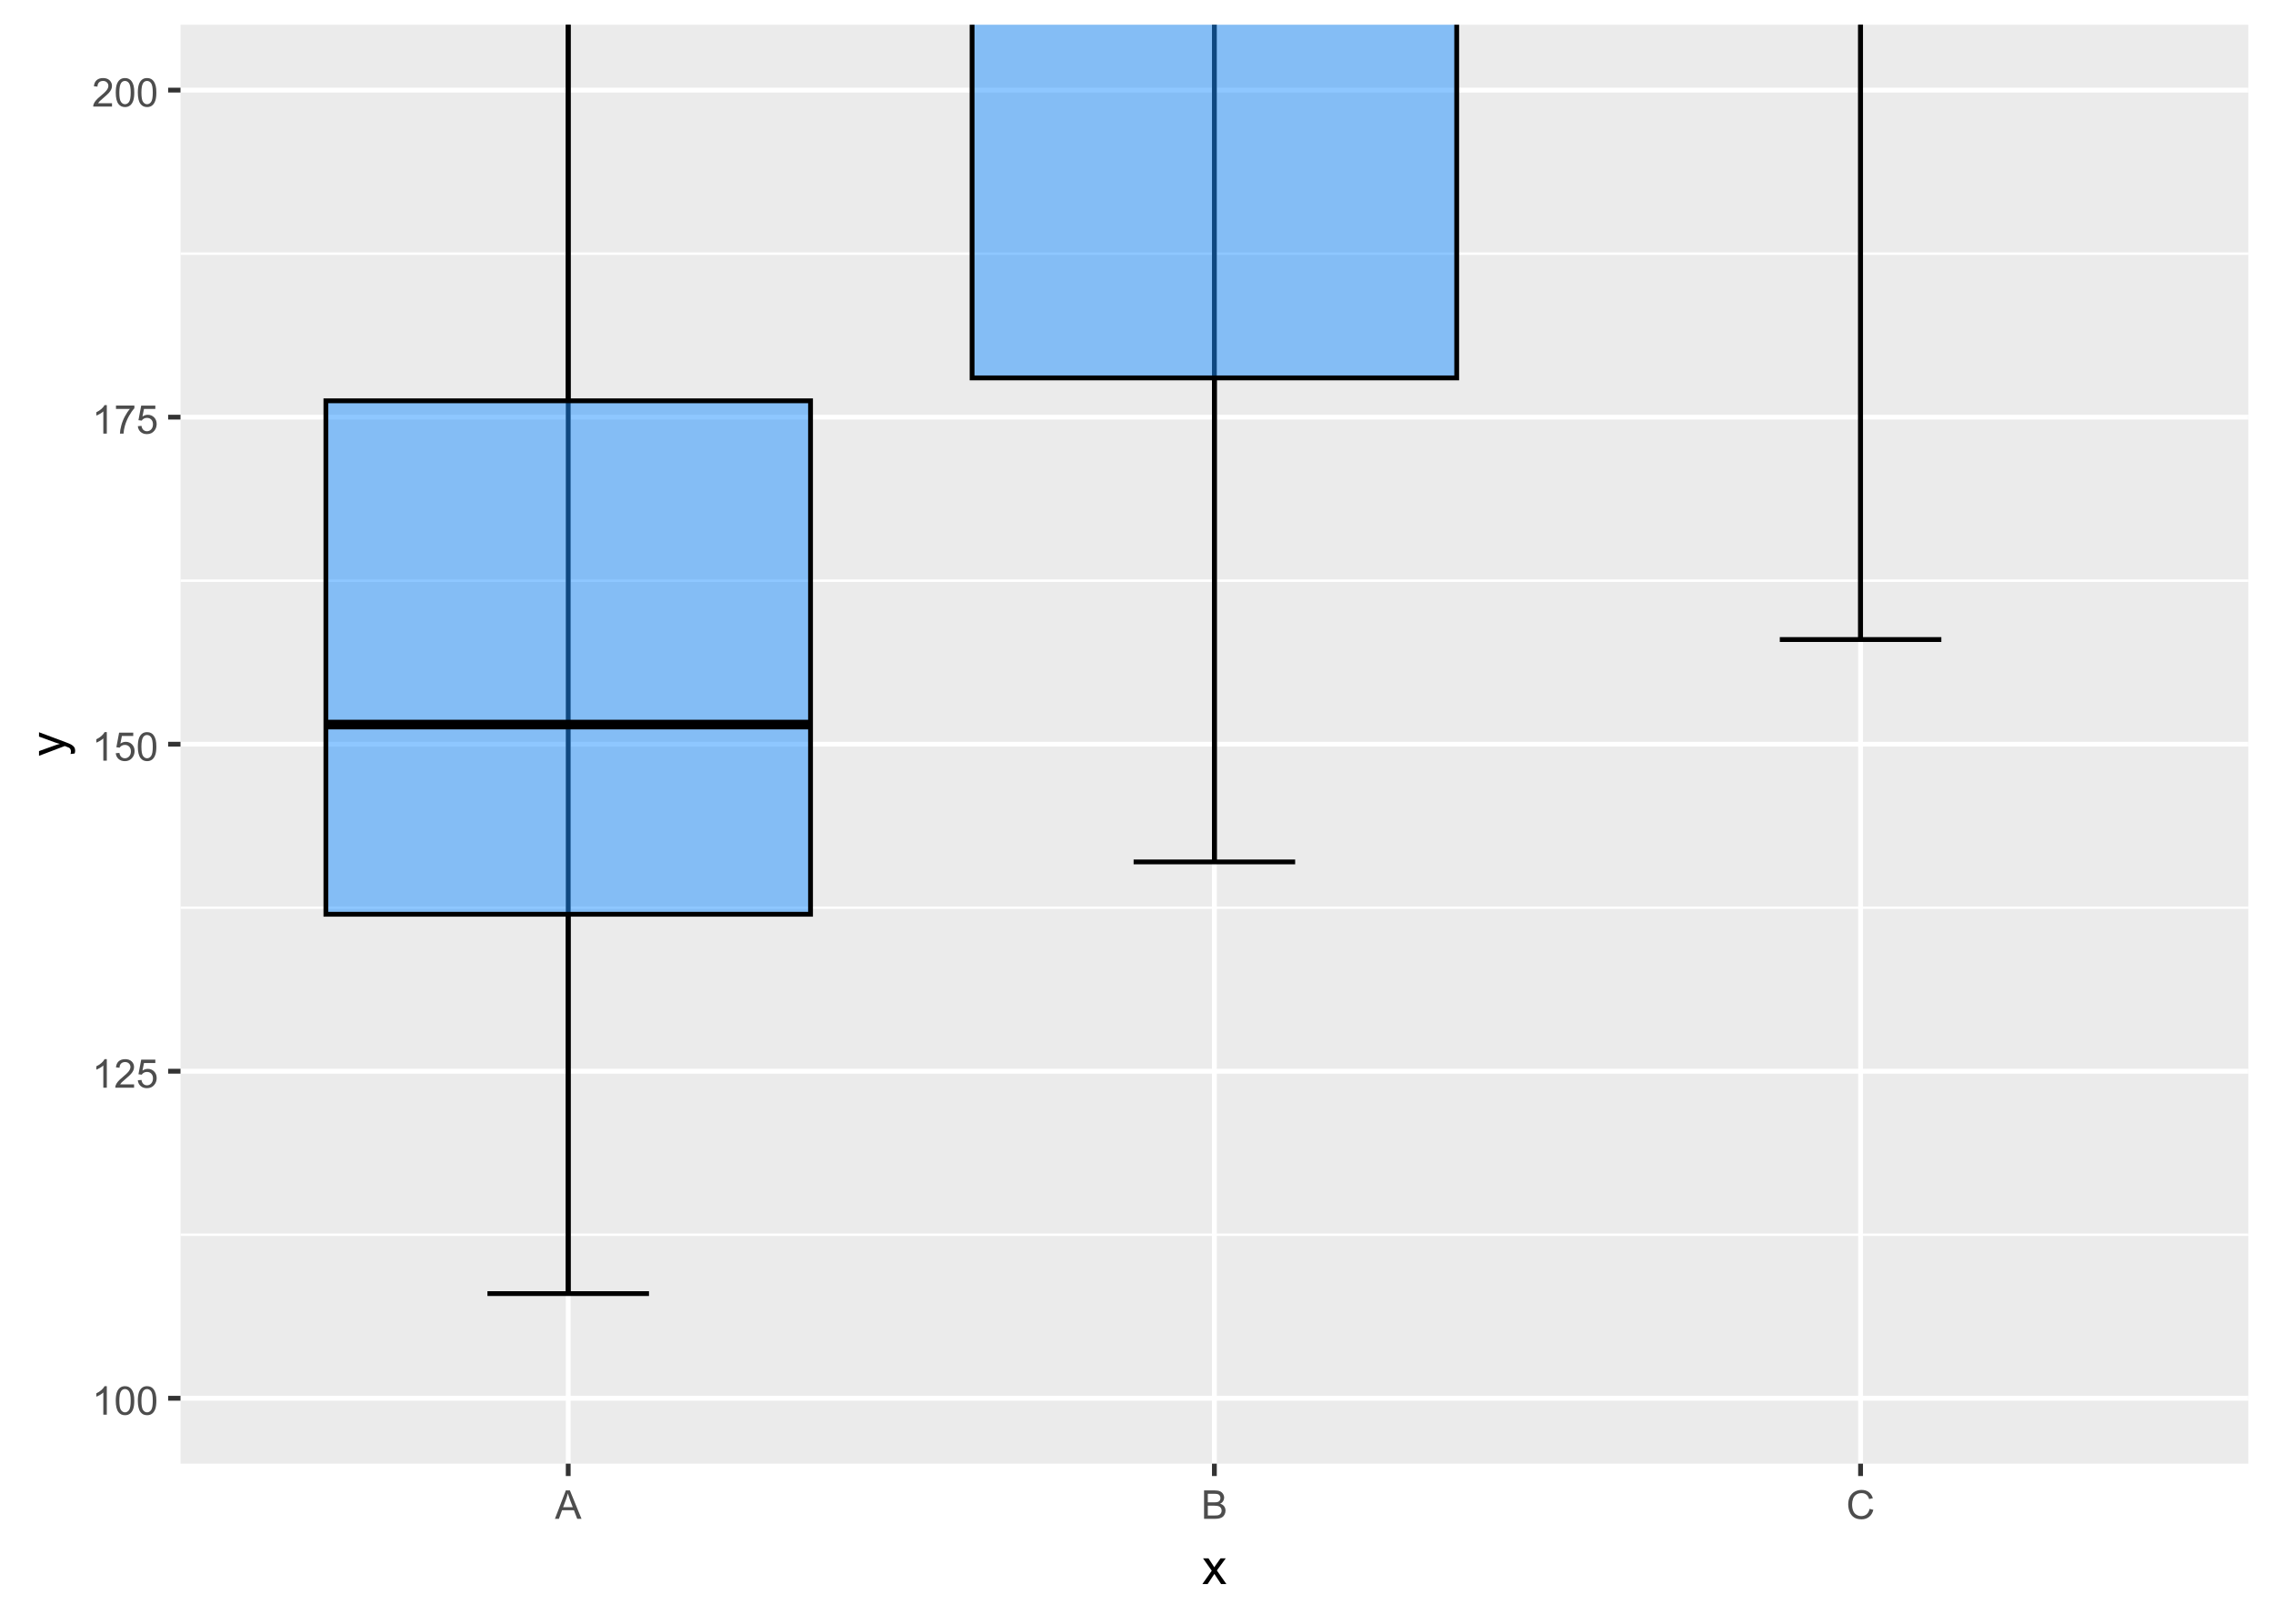
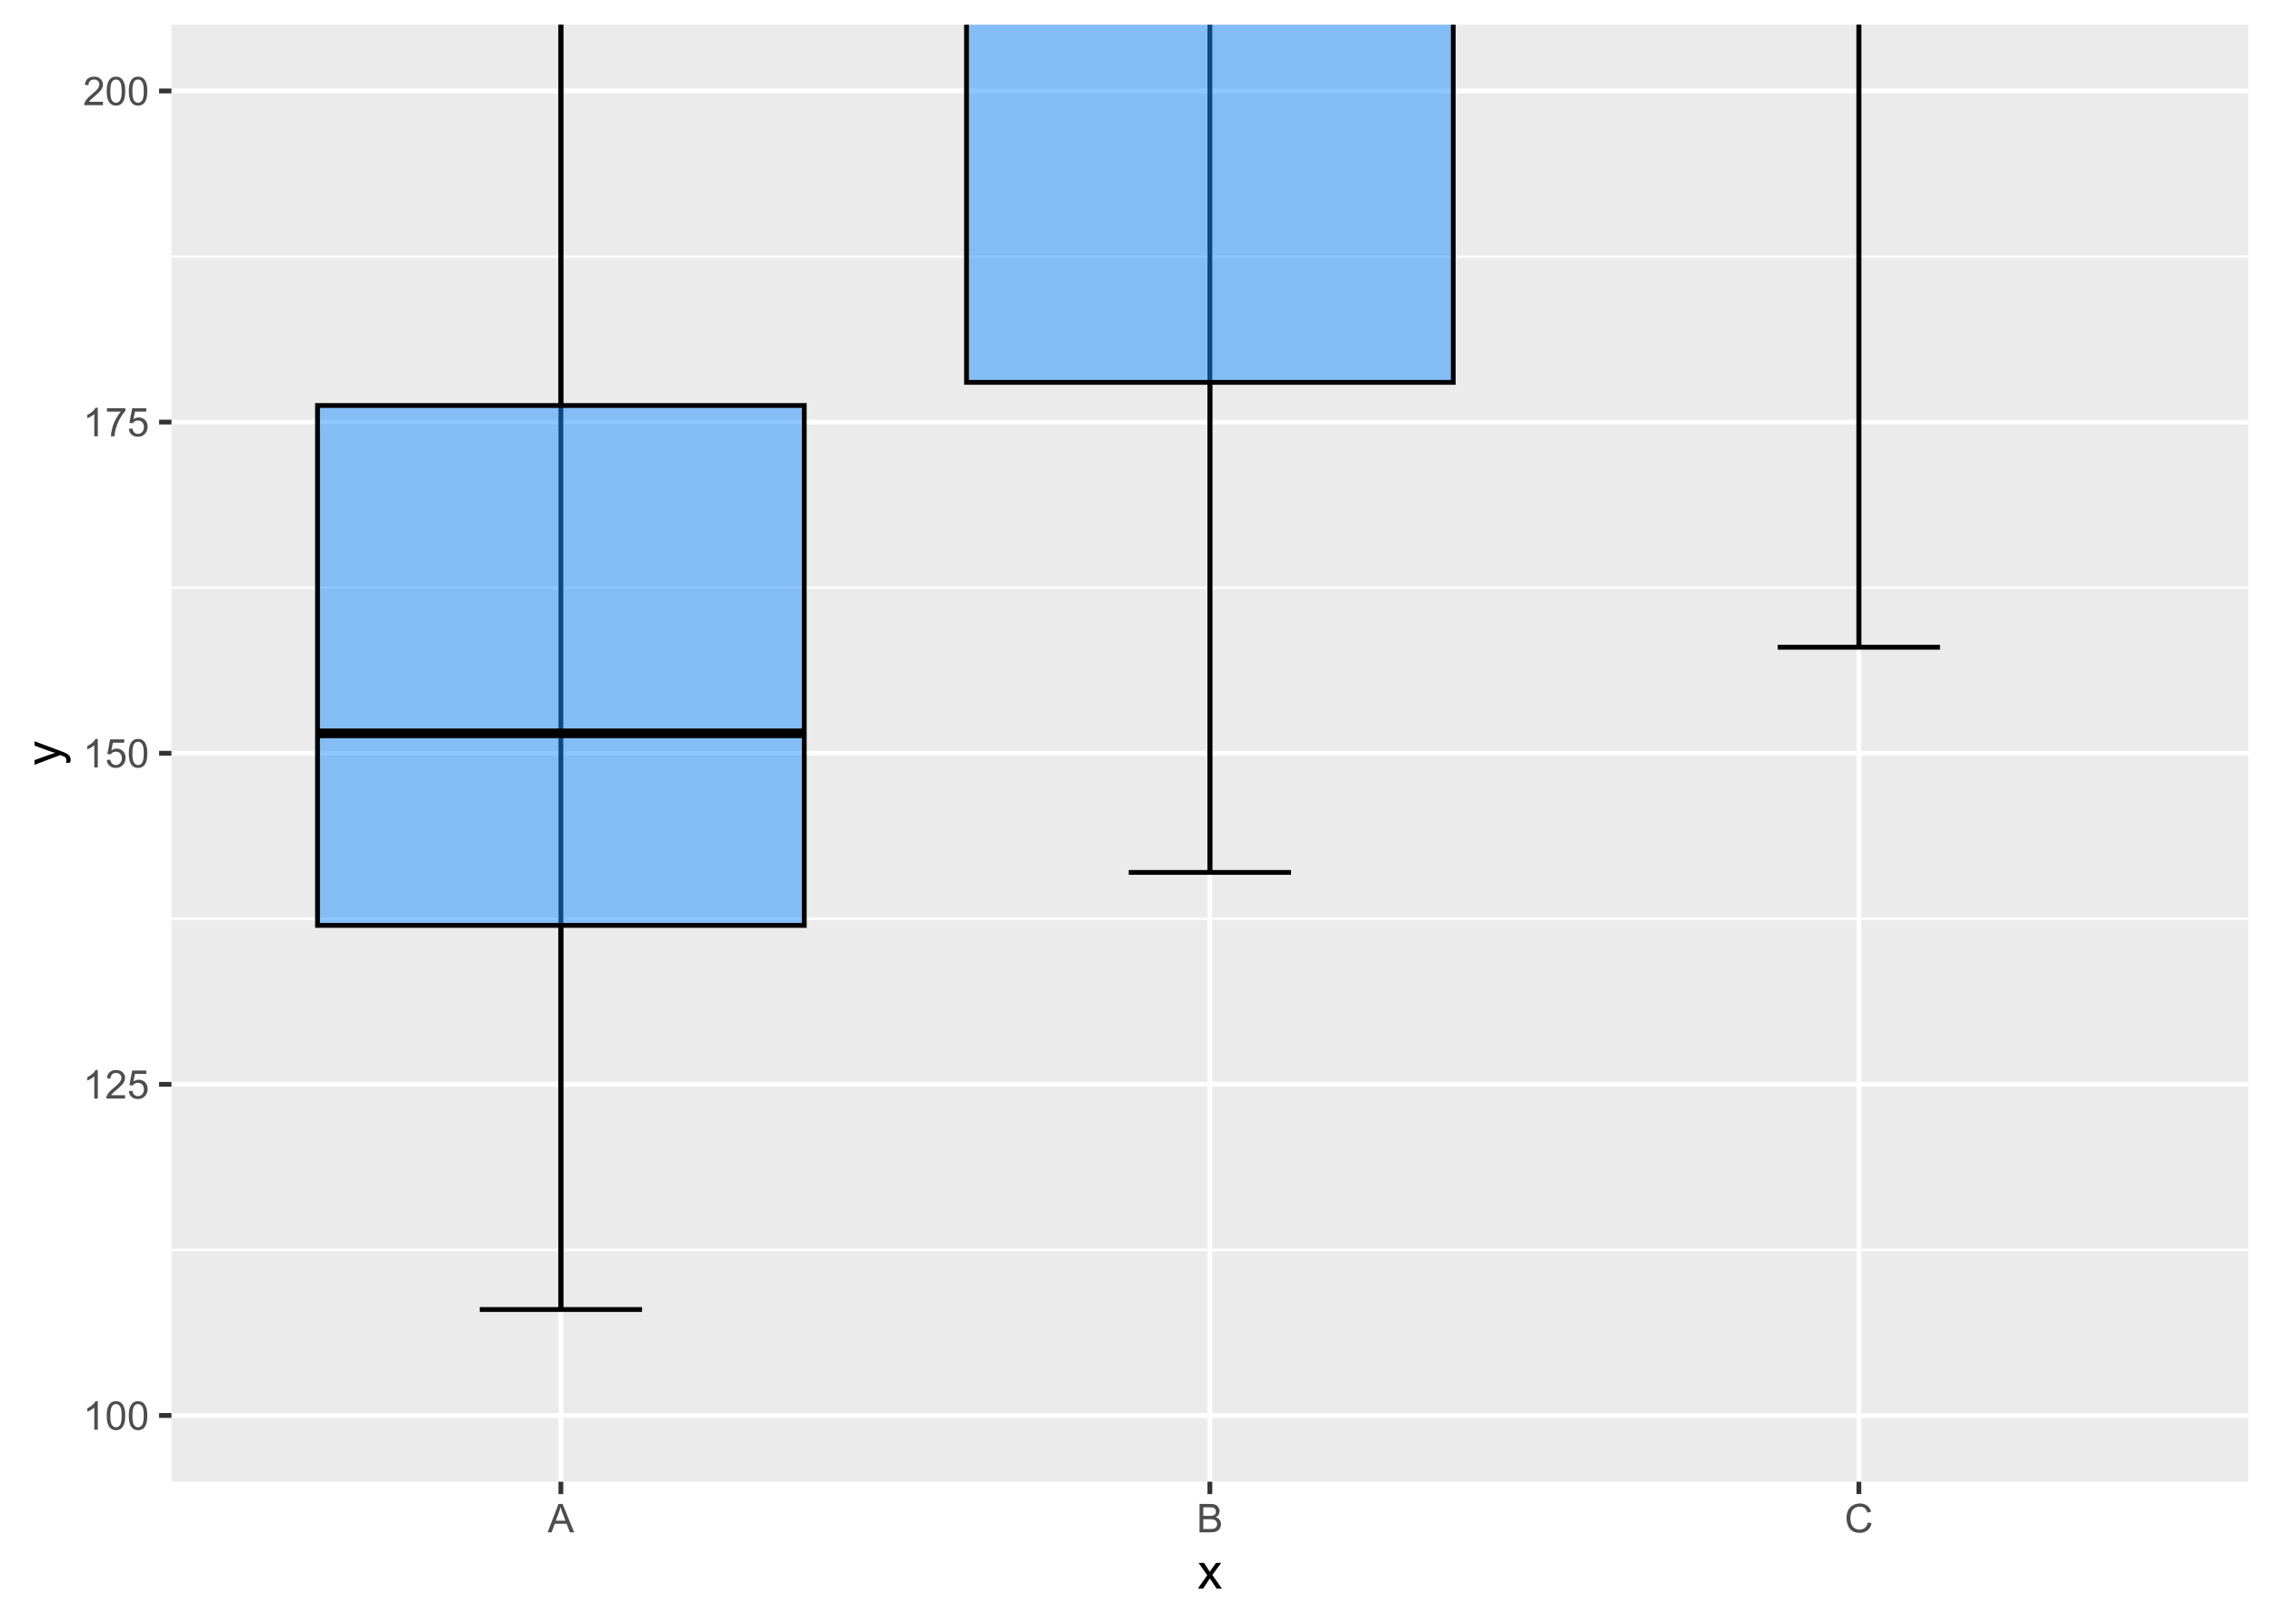
- <svg xmlns="http://www.w3.org/2000/svg" xmlns:xlink="http://www.w3.org/1999/xlink" width="504" height="360" viewBox="0 0 504 360">
+ <svg xmlns="http://www.w3.org/2000/svg" xmlns:xlink="http://www.w3.org/1999/xlink" width="504pt" height="360pt" viewBox="0 0 504 360">
  <defs>
    <g>
      <g id="glyph-0-0">
-         <path d="M 3.277 0 L 2.504 0 L 2.504 -4.93 C 2.32 -4.75 2.074 -4.574 1.773 -4.395 C 1.469 -4.219 1.199 -4.086 0.957 -3.996 L 0.957 -4.742 C 1.391 -4.945 1.77 -5.195 2.094 -5.484 C 2.418 -5.773 2.645 -6.055 2.781 -6.324 L 3.277 -6.324 Z M 3.277 0 " />
+         <path d="M 3.277 0 L 2.504 0 L 2.504 -4.93 C 2.316 -4.75 2.074 -4.574 1.773 -4.395 C 1.469 -4.215 1.195 -4.082 0.957 -3.996 L 0.957 -4.742 C 1.387 -4.941 1.766 -5.188 2.09 -5.48 C 2.414 -5.77 2.645 -6.051 2.781 -6.324 L 3.277 -6.324 Z M 3.277 0 " />
      </g>
      <g id="glyph-0-1">
-         <path d="M 0.367 -3.105 C 0.367 -3.852 0.441 -4.449 0.594 -4.906 C 0.75 -5.359 0.977 -5.711 1.277 -5.957 C 1.582 -6.203 1.961 -6.324 2.418 -6.324 C 2.758 -6.324 3.055 -6.258 3.309 -6.121 C 3.562 -5.984 3.773 -5.789 3.941 -5.531 C 4.105 -5.277 4.238 -4.965 4.332 -4.594 C 4.426 -4.227 4.473 -3.73 4.473 -3.105 C 4.473 -2.367 4.398 -1.77 4.246 -1.316 C 4.094 -0.863 3.867 -0.512 3.562 -0.266 C 3.262 -0.016 2.879 0.109 2.418 0.109 C 1.812 0.109 1.336 -0.109 0.988 -0.547 C 0.574 -1.07 0.367 -1.922 0.367 -3.105 M 1.16 -3.105 C 1.16 -2.074 1.281 -1.383 1.523 -1.043 C 1.766 -0.699 2.062 -0.527 2.418 -0.527 C 2.773 -0.527 3.074 -0.699 3.316 -1.043 C 3.559 -1.387 3.68 -2.074 3.68 -3.105 C 3.68 -4.145 3.559 -4.832 3.316 -5.172 C 3.074 -5.516 2.773 -5.684 2.41 -5.684 C 2.055 -5.684 1.773 -5.535 1.559 -5.234 C 1.293 -4.852 1.16 -4.141 1.16 -3.105 Z M 1.16 -3.105 " />
+         <path d="M 0.367 -3.105 C 0.363 -3.848 0.438 -4.445 0.594 -4.902 C 0.742 -5.355 0.973 -5.707 1.277 -5.953 C 1.578 -6.199 1.957 -6.32 2.418 -6.324 C 2.754 -6.32 3.051 -6.254 3.309 -6.121 C 3.562 -5.984 3.773 -5.789 3.938 -5.531 C 4.102 -5.273 4.23 -4.961 4.328 -4.594 C 4.422 -4.227 4.469 -3.73 4.473 -3.105 C 4.469 -2.367 4.395 -1.77 4.242 -1.316 C 4.09 -0.859 3.863 -0.508 3.562 -0.262 C 3.258 -0.016 2.875 0.105 2.418 0.109 C 1.809 0.105 1.332 -0.109 0.988 -0.547 C 0.57 -1.066 0.363 -1.922 0.367 -3.105 Z M 1.16 -3.105 C 1.16 -2.07 1.281 -1.379 1.523 -1.039 C 1.766 -0.695 2.062 -0.527 2.418 -0.527 C 2.773 -0.527 3.074 -0.699 3.316 -1.043 C 3.559 -1.387 3.68 -2.074 3.68 -3.105 C 3.68 -4.145 3.559 -4.832 3.316 -5.172 C 3.074 -5.512 2.77 -5.684 2.41 -5.684 C 2.051 -5.684 1.77 -5.531 1.559 -5.234 C 1.293 -4.844 1.16 -4.137 1.16 -3.105 Z M 1.16 -3.105 " />
      </g>
      <g id="glyph-0-2">
-         <path d="M 4.43 -0.742 L 4.43 0 L 0.266 0 C 0.262 -0.188 0.289 -0.367 0.355 -0.539 C 0.461 -0.82 0.633 -1.102 0.867 -1.375 C 1.098 -1.648 1.438 -1.969 1.879 -2.328 C 2.562 -2.891 3.023 -3.336 3.266 -3.664 C 3.508 -3.992 3.625 -4.301 3.625 -4.594 C 3.625 -4.898 3.516 -5.16 3.297 -5.367 C 3.078 -5.578 2.793 -5.684 2.441 -5.684 C 2.066 -5.684 1.77 -5.574 1.547 -5.352 C 1.324 -5.125 1.211 -4.816 1.207 -4.422 L 0.414 -4.504 C 0.469 -5.098 0.672 -5.547 1.027 -5.859 C 1.383 -6.168 1.859 -6.324 2.457 -6.324 C 3.062 -6.324 3.539 -6.156 3.895 -5.824 C 4.246 -5.488 4.422 -5.07 4.422 -4.578 C 4.422 -4.324 4.371 -4.078 4.266 -3.832 C 4.164 -3.59 3.992 -3.332 3.754 -3.062 C 3.516 -2.793 3.117 -2.426 2.562 -1.957 C 2.098 -1.566 1.801 -1.301 1.668 -1.164 C 1.535 -1.023 1.426 -0.883 1.34 -0.742 Z M 4.43 -0.742 " />
+         <path d="M 4.43 -0.742 L 4.43 0 L 0.266 0 C 0.258 -0.188 0.289 -0.367 0.355 -0.539 C 0.461 -0.82 0.629 -1.098 0.863 -1.375 C 1.094 -1.648 1.434 -1.965 1.879 -2.328 C 2.562 -2.887 3.023 -3.332 3.266 -3.664 C 3.5 -3.988 3.621 -4.301 3.625 -4.594 C 3.621 -4.898 3.512 -5.156 3.297 -5.367 C 3.074 -5.578 2.789 -5.684 2.441 -5.684 C 2.066 -5.684 1.77 -5.57 1.547 -5.348 C 1.32 -5.125 1.207 -4.816 1.207 -4.422 L 0.414 -4.504 C 0.465 -5.094 0.668 -5.543 1.027 -5.855 C 1.379 -6.164 1.855 -6.32 2.457 -6.324 C 3.059 -6.32 3.539 -6.152 3.891 -5.82 C 4.242 -5.484 4.418 -5.07 4.422 -4.578 C 4.418 -4.32 4.367 -4.074 4.266 -3.832 C 4.164 -3.59 3.992 -3.332 3.754 -3.062 C 3.512 -2.793 3.113 -2.426 2.562 -1.957 C 2.094 -1.566 1.797 -1.301 1.664 -1.16 C 1.531 -1.02 1.422 -0.879 1.34 -0.742 Z M 4.43 -0.742 " />
      </g>
      <g id="glyph-0-3">
-         <path d="M 0.367 -1.648 L 1.176 -1.719 C 1.238 -1.324 1.379 -1.027 1.598 -0.828 C 1.816 -0.629 2.078 -0.527 2.391 -0.527 C 2.762 -0.527 3.078 -0.668 3.336 -0.949 C 3.594 -1.23 3.723 -1.602 3.723 -2.066 C 3.723 -2.508 3.598 -2.855 3.348 -3.109 C 3.102 -3.367 2.777 -3.492 2.375 -3.492 C 2.125 -3.492 1.902 -3.438 1.703 -3.324 C 1.5 -3.211 1.344 -3.062 1.23 -2.883 L 0.504 -2.977 L 1.113 -6.215 L 4.246 -6.215 L 4.246 -5.473 L 1.73 -5.473 L 1.391 -3.781 C 1.77 -4.043 2.168 -4.176 2.582 -4.176 C 3.133 -4.176 3.598 -3.984 3.977 -3.605 C 4.352 -3.223 4.543 -2.734 4.543 -2.137 C 4.543 -1.566 4.375 -1.074 4.043 -0.656 C 3.641 -0.148 3.09 0.109 2.391 0.109 C 1.816 0.109 1.348 -0.055 0.984 -0.375 C 0.625 -0.695 0.418 -1.121 0.367 -1.648 Z M 0.367 -1.648 " />
+         <path d="M 0.367 -1.648 L 1.176 -1.719 C 1.234 -1.32 1.375 -1.023 1.594 -0.824 C 1.812 -0.625 2.078 -0.527 2.391 -0.527 C 2.762 -0.527 3.074 -0.668 3.336 -0.949 C 3.59 -1.23 3.719 -1.602 3.723 -2.066 C 3.719 -2.504 3.594 -2.852 3.348 -3.109 C 3.098 -3.363 2.773 -3.492 2.375 -3.492 C 2.125 -3.492 1.902 -3.434 1.703 -3.32 C 1.5 -3.207 1.344 -3.062 1.23 -2.883 L 0.504 -2.977 L 1.113 -6.215 L 4.246 -6.215 L 4.246 -5.473 L 1.73 -5.473 L 1.391 -3.781 C 1.766 -4.039 2.164 -4.172 2.582 -4.176 C 3.129 -4.172 3.594 -3.98 3.973 -3.605 C 4.352 -3.223 4.539 -2.734 4.543 -2.137 C 4.539 -1.562 4.375 -1.07 4.043 -0.656 C 3.637 -0.148 3.086 0.105 2.391 0.109 C 1.816 0.105 1.348 -0.051 0.984 -0.371 C 0.621 -0.691 0.414 -1.117 0.367 -1.648 Z M 0.367 -1.648 " />
      </g>
      <g id="glyph-0-4">
-         <path d="M 0.418 -5.473 L 0.418 -6.219 L 4.496 -6.219 L 4.496 -5.617 C 4.094 -5.188 3.695 -4.621 3.301 -3.914 C 2.91 -3.207 2.605 -2.48 2.391 -1.73 C 2.234 -1.203 2.137 -0.629 2.094 0 L 1.297 0 C 1.305 -0.496 1.402 -1.094 1.59 -1.797 C 1.777 -2.496 2.043 -3.176 2.391 -3.828 C 2.738 -4.477 3.109 -5.027 3.504 -5.473 Z M 0.418 -5.473 " />
+         <path d="M 0.418 -5.473 L 0.418 -6.219 L 4.496 -6.219 L 4.496 -5.617 C 4.09 -5.188 3.691 -4.621 3.301 -3.914 C 2.902 -3.203 2.602 -2.473 2.391 -1.73 C 2.234 -1.199 2.133 -0.625 2.094 0 L 1.297 0 C 1.305 -0.492 1.402 -1.09 1.59 -1.793 C 1.773 -2.496 2.043 -3.172 2.391 -3.824 C 2.738 -4.477 3.109 -5.027 3.504 -5.473 Z M 0.418 -5.473 " />
      </g>
      <g id="glyph-0-5">
-         <path d="M -0.012 0 L 2.406 -6.301 L 3.305 -6.301 L 5.883 0 L 4.934 0 L 4.199 -1.906 L 1.562 -1.906 L 0.871 0 L -0.012 0 M 1.805 -2.586 L 3.941 -2.586 L 3.281 -4.332 C 3.082 -4.859 2.934 -5.297 2.836 -5.637 C 2.754 -5.234 2.641 -4.832 2.496 -4.434 Z M 1.805 -2.586 " />
+         <path d="M -0.012 0 L 2.406 -6.301 L 3.305 -6.301 L 5.883 0 L 4.934 0 L 4.199 -1.906 L 1.562 -1.906 L 0.871 0 Z M 1.805 -2.586 L 3.941 -2.586 L 3.281 -4.332 C 3.078 -4.855 2.93 -5.293 2.836 -5.637 C 2.754 -5.23 2.641 -4.828 2.496 -4.434 Z M 1.805 -2.586 " />
      </g>
      <g id="glyph-0-6">
-         <path d="M 0.645 0 L 0.645 -6.301 L 3.008 -6.301 C 3.488 -6.301 3.875 -6.234 4.164 -6.109 C 4.457 -5.98 4.684 -5.785 4.848 -5.52 C 5.016 -5.254 5.098 -4.977 5.098 -4.688 C 5.098 -4.418 5.023 -4.164 4.875 -3.926 C 4.73 -3.691 4.512 -3.496 4.215 -3.352 C 4.598 -3.238 4.891 -3.051 5.094 -2.781 C 5.297 -2.512 5.402 -2.191 5.402 -1.828 C 5.402 -1.531 5.34 -1.258 5.215 -1.004 C 5.09 -0.75 4.938 -0.555 4.754 -0.418 C 4.57 -0.281 4.34 -0.176 4.062 -0.105 C 3.785 -0.035 3.449 0 3.047 0 L 0.645 0 M 1.477 -3.652 L 2.84 -3.652 C 3.211 -3.652 3.477 -3.676 3.637 -3.727 C 3.848 -3.789 4.008 -3.895 4.113 -4.039 C 4.223 -4.184 4.273 -4.367 4.273 -4.59 C 4.273 -4.797 4.227 -4.98 4.125 -5.141 C 4.023 -5.301 3.883 -5.41 3.695 -5.469 C 3.508 -5.527 3.191 -5.555 2.738 -5.555 L 1.477 -5.555 L 1.477 -3.652 M 1.477 -0.742 L 3.047 -0.742 C 3.316 -0.742 3.504 -0.754 3.613 -0.773 C 3.805 -0.809 3.965 -0.863 4.094 -0.945 C 4.223 -1.027 4.328 -1.141 4.414 -1.297 C 4.496 -1.449 4.539 -1.625 4.539 -1.828 C 4.539 -2.062 4.477 -2.266 4.355 -2.438 C 4.238 -2.613 4.07 -2.734 3.855 -2.805 C 3.645 -2.875 3.336 -2.91 2.934 -2.91 L 1.477 -2.91 Z M 1.477 -0.742 " />
+         <path d="M 0.645 0 L 0.645 -6.301 L 3.008 -6.301 C 3.484 -6.297 3.871 -6.234 4.164 -6.109 C 4.453 -5.98 4.68 -5.785 4.848 -5.52 C 5.012 -5.254 5.098 -4.977 5.098 -4.688 C 5.098 -4.418 5.023 -4.164 4.875 -3.926 C 4.727 -3.688 4.504 -3.496 4.215 -3.352 C 4.59 -3.238 4.883 -3.047 5.094 -2.777 C 5.297 -2.508 5.402 -2.191 5.402 -1.828 C 5.402 -1.531 5.34 -1.254 5.215 -1.004 C 5.09 -0.746 4.934 -0.551 4.75 -0.418 C 4.566 -0.277 4.336 -0.176 4.062 -0.105 C 3.781 -0.035 3.445 0 3.047 0 Z M 1.477 -3.652 L 2.84 -3.652 C 3.207 -3.648 3.473 -3.676 3.637 -3.727 C 3.844 -3.789 4.004 -3.891 4.113 -4.039 C 4.219 -4.18 4.27 -4.363 4.273 -4.59 C 4.27 -4.793 4.223 -4.977 4.125 -5.141 C 4.023 -5.297 3.879 -5.406 3.695 -5.465 C 3.508 -5.523 3.188 -5.555 2.738 -5.555 L 1.477 -5.555 Z M 1.477 -0.742 L 3.047 -0.742 C 3.312 -0.738 3.5 -0.75 3.613 -0.773 C 3.805 -0.805 3.965 -0.859 4.094 -0.945 C 4.223 -1.023 4.328 -1.141 4.414 -1.297 C 4.492 -1.445 4.535 -1.625 4.539 -1.828 C 4.535 -2.062 4.473 -2.266 4.355 -2.438 C 4.23 -2.609 4.066 -2.73 3.855 -2.805 C 3.641 -2.871 3.332 -2.906 2.934 -2.91 L 1.477 -2.91 Z M 1.477 -0.742 " />
      </g>
      <g id="glyph-0-7">
-         <path d="M 5.172 -2.207 L 6.008 -2 C 5.832 -1.312 5.52 -0.793 5.062 -0.434 C 4.609 -0.074 4.055 0.109 3.398 0.109 C 2.719 0.109 2.168 -0.031 1.742 -0.309 C 1.316 -0.582 0.992 -0.984 0.77 -1.508 C 0.551 -2.031 0.438 -2.594 0.438 -3.195 C 0.438 -3.852 0.562 -4.426 0.812 -4.914 C 1.066 -5.402 1.422 -5.773 1.883 -6.027 C 2.348 -6.281 2.855 -6.406 3.41 -6.406 C 4.043 -6.406 4.57 -6.246 5 -5.926 C 5.43 -5.605 5.73 -5.152 5.898 -4.57 L 5.078 -4.379 C 4.934 -4.836 4.723 -5.172 4.441 -5.379 C 4.164 -5.59 3.816 -5.695 3.395 -5.695 C 2.91 -5.695 2.504 -5.578 2.18 -5.344 C 1.855 -5.113 1.629 -4.801 1.496 -4.41 C 1.363 -4.02 1.297 -3.617 1.297 -3.203 C 1.297 -2.664 1.375 -2.199 1.531 -1.797 C 1.688 -1.398 1.93 -1.102 2.262 -0.902 C 2.59 -0.703 2.945 -0.605 3.332 -0.605 C 3.797 -0.605 4.191 -0.742 4.516 -1.008 C 4.84 -1.277 5.059 -1.68 5.172 -2.207 Z M 5.172 -2.207 " />
+         <path d="M 5.172 -2.207 L 6.008 -2 C 5.828 -1.312 5.516 -0.789 5.062 -0.43 C 4.609 -0.07 4.055 0.105 3.398 0.109 C 2.719 0.105 2.164 -0.031 1.742 -0.305 C 1.312 -0.582 0.988 -0.98 0.77 -1.508 C 0.543 -2.027 0.434 -2.59 0.438 -3.195 C 0.434 -3.848 0.559 -4.422 0.812 -4.91 C 1.062 -5.398 1.418 -5.77 1.883 -6.023 C 2.344 -6.277 2.855 -6.402 3.41 -6.406 C 4.039 -6.402 4.566 -6.242 5 -5.926 C 5.426 -5.602 5.727 -5.152 5.898 -4.57 L 5.078 -4.379 C 4.93 -4.832 4.719 -5.168 4.441 -5.379 C 4.164 -5.59 3.812 -5.695 3.395 -5.695 C 2.906 -5.695 2.504 -5.578 2.18 -5.344 C 1.852 -5.109 1.621 -4.797 1.492 -4.41 C 1.359 -4.016 1.293 -3.613 1.297 -3.203 C 1.293 -2.664 1.371 -2.195 1.531 -1.797 C 1.684 -1.395 1.926 -1.098 2.258 -0.902 C 2.586 -0.703 2.945 -0.602 3.332 -0.605 C 3.797 -0.602 4.191 -0.738 4.516 -1.008 C 4.836 -1.277 5.055 -1.676 5.172 -2.207 Z M 5.172 -2.207 " />
      </g>
      <g id="glyph-1-0">
-         <path d="M 0.082 0 L 2.164 -2.965 L 0.234 -5.703 L 1.445 -5.703 L 2.32 -4.367 C 2.484 -4.113 2.617 -3.898 2.719 -3.727 C 2.875 -3.965 3.02 -4.172 3.152 -4.355 L 4.113 -5.703 L 5.27 -5.703 L 3.297 -3.02 L 5.418 0 L 4.234 0 L 3.062 -1.773 L 2.75 -2.25 L 1.25 0 Z M 0.082 0 " />
+         <path d="M 0.082 0 L 2.164 -2.965 L 0.234 -5.703 L 1.445 -5.703 L 2.32 -4.367 C 2.484 -4.109 2.617 -3.898 2.719 -3.727 C 2.875 -3.961 3.02 -4.168 3.152 -4.355 L 4.113 -5.703 L 5.27 -5.703 L 3.297 -3.02 L 5.418 0 L 4.234 0 L 3.062 -1.773 L 2.75 -2.25 L 1.25 0 Z M 0.082 0 " />
      </g>
      <g id="glyph-2-0">
-         <path d="M 2.195 -0.684 L 1.289 -0.574 C 1.348 -0.785 1.375 -0.969 1.375 -1.129 C 1.375 -1.344 1.34 -1.516 1.266 -1.645 C 1.195 -1.773 1.094 -1.879 0.969 -1.961 C 0.871 -2.02 0.629 -2.121 0.246 -2.258 C 0.195 -2.273 0.113 -2.301 0.012 -2.344 L -5.703 -0.176 L -5.703 -1.219 L -2.402 -2.406 C -1.98 -2.559 -1.543 -2.699 -1.078 -2.82 C -1.523 -2.93 -1.957 -3.062 -2.379 -3.219 L -5.703 -4.438 L -5.703 -5.402 L 0.098 -3.234 C 0.723 -3 1.156 -2.82 1.391 -2.691 C 1.711 -2.52 1.945 -2.32 2.094 -2.102 C 2.242 -1.879 2.316 -1.613 2.316 -1.305 C 2.316 -1.117 2.277 -0.91 2.195 -0.684 Z M 2.195 -0.684 " />
+         <path d="M 2.195 -0.684 L 1.289 -0.574 C 1.344 -0.785 1.371 -0.969 1.375 -1.129 C 1.371 -1.34 1.336 -1.512 1.266 -1.641 C 1.195 -1.77 1.094 -1.875 0.969 -1.961 C 0.867 -2.02 0.629 -2.117 0.246 -2.258 C 0.191 -2.27 0.113 -2.301 0.012 -2.344 L -5.703 -0.176 L -5.703 -1.219 L -2.402 -2.406 C -1.98 -2.559 -1.539 -2.695 -1.078 -2.82 C -1.523 -2.926 -1.957 -3.059 -2.379 -3.219 L -5.703 -4.438 L -5.703 -5.402 L 0.098 -3.234 C 0.719 -3 1.148 -2.816 1.391 -2.691 C 1.707 -2.516 1.941 -2.32 2.094 -2.098 C 2.238 -1.875 2.312 -1.609 2.316 -1.305 C 2.312 -1.117 2.273 -0.91 2.195 -0.684 Z M 2.195 -0.684 " />
      </g>
    </g>
    <clipPath id="clip-0">
-       <path clip-rule="nonzero" d="M 40.023 5.48 L 498.523 5.48 L 498.523 324.512 L 40.023 324.512 Z M 40.023 5.48 " />
+       <path clip-rule="nonzero" d="M 38.023 5.48 L 498.523 5.48 L 498.523 328.512 L 38.023 328.512 Z M 38.023 5.48 " />
    </clipPath>
    <clipPath id="clip-1">
-       <path clip-rule="nonzero" d="M 40.023 273 L 498.523 273 L 498.523 275 L 40.023 275 Z M 40.023 273 " />
+       <path clip-rule="nonzero" d="M 38.023 276 L 498.523 276 L 498.523 278 L 38.023 278 Z M 38.023 276 " />
    </clipPath>
    <clipPath id="clip-2">
-       <path clip-rule="nonzero" d="M 40.023 200 L 498.523 200 L 498.523 202 L 40.023 202 Z M 40.023 200 " />
+       <path clip-rule="nonzero" d="M 38.023 203 L 498.523 203 L 498.523 204 L 38.023 204 Z M 38.023 203 " />
    </clipPath>
    <clipPath id="clip-3">
-       <path clip-rule="nonzero" d="M 40.023 128 L 498.523 128 L 498.523 130 L 40.023 130 Z M 40.023 128 " />
+       <path clip-rule="nonzero" d="M 38.023 130 L 498.523 130 L 498.523 131 L 38.023 131 Z M 38.023 130 " />
    </clipPath>
    <clipPath id="clip-4">
-       <path clip-rule="nonzero" d="M 40.023 55 L 498.523 55 L 498.523 57 L 40.023 57 Z M 40.023 55 " />
+       <path clip-rule="nonzero" d="M 38.023 56 L 498.523 56 L 498.523 58 L 38.023 58 Z M 38.023 56 " />
    </clipPath>
    <clipPath id="clip-5">
-       <path clip-rule="nonzero" d="M 40.023 309 L 498.523 309 L 498.523 311 L 40.023 311 Z M 40.023 309 " />
+       <path clip-rule="nonzero" d="M 38.023 313 L 498.523 313 L 498.523 315 L 38.023 315 Z M 38.023 313 " />
    </clipPath>
    <clipPath id="clip-6">
-       <path clip-rule="nonzero" d="M 40.023 236 L 498.523 236 L 498.523 239 L 40.023 239 Z M 40.023 236 " />
+       <path clip-rule="nonzero" d="M 38.023 239 L 498.523 239 L 498.523 241 L 38.023 241 Z M 38.023 239 " />
    </clipPath>
    <clipPath id="clip-7">
-       <path clip-rule="nonzero" d="M 40.023 164 L 498.523 164 L 498.523 166 L 40.023 166 Z M 40.023 164 " />
+       <path clip-rule="nonzero" d="M 38.023 166 L 498.523 166 L 498.523 168 L 38.023 168 Z M 38.023 166 " />
    </clipPath>
    <clipPath id="clip-8">
-       <path clip-rule="nonzero" d="M 40.023 91 L 498.523 91 L 498.523 94 L 40.023 94 Z M 40.023 91 " />
+       <path clip-rule="nonzero" d="M 38.023 93 L 498.523 93 L 498.523 95 L 38.023 95 Z M 38.023 93 " />
    </clipPath>
    <clipPath id="clip-9">
-       <path clip-rule="nonzero" d="M 40.023 19 L 498.523 19 L 498.523 21 L 40.023 21 Z M 40.023 19 " />
+       <path clip-rule="nonzero" d="M 38.023 19 L 498.523 19 L 498.523 21 L 38.023 21 Z M 38.023 19 " />
    </clipPath>
    <clipPath id="clip-10">
-       <path clip-rule="nonzero" d="M 125 5.48 L 127 5.48 L 127 324.512 L 125 324.512 Z M 125 5.48 " />
+       <path clip-rule="nonzero" d="M 123 5.48 L 125 5.48 L 125 328.512 L 123 328.512 Z M 123 5.48 " />
    </clipPath>
    <clipPath id="clip-11">
-       <path clip-rule="nonzero" d="M 268 5.48 L 270 5.48 L 270 324.512 L 268 324.512 Z M 268 5.48 " />
+       <path clip-rule="nonzero" d="M 267 5.48 L 269 5.48 L 269 328.512 L 267 328.512 Z M 267 5.48 " />
    </clipPath>
    <clipPath id="clip-12">
-       <path clip-rule="nonzero" d="M 412 5.48 L 414 5.48 L 414 324.512 L 412 324.512 Z M 412 5.48 " />
+       <path clip-rule="nonzero" d="M 411 5.48 L 413 5.48 L 413 328.512 L 411 328.512 Z M 411 5.48 " />
    </clipPath>
    <clipPath id="clip-13">
-       <path clip-rule="nonzero" d="M 125 5.48 L 127 5.48 L 127 288 L 125 288 Z M 125 5.48 " />
+       <path clip-rule="nonzero" d="M 123 5.48 L 125 5.48 L 125 291 L 123 291 Z M 123 5.48 " />
    </clipPath>
    <clipPath id="clip-14">
-       <path clip-rule="nonzero" d="M 268 5.48 L 270 5.48 L 270 192 L 268 192 Z M 268 5.48 " />
+       <path clip-rule="nonzero" d="M 267 5.48 L 269 5.48 L 269 194 L 267 194 Z M 267 5.48 " />
    </clipPath>
    <clipPath id="clip-15">
-       <path clip-rule="nonzero" d="M 412 5.48 L 414 5.48 L 414 143 L 412 143 Z M 412 5.48 " />
+       <path clip-rule="nonzero" d="M 411 5.48 L 413 5.48 L 413 145 L 411 145 Z M 411 5.48 " />
    </clipPath>
    <clipPath id="clip-16">
-       <path clip-rule="nonzero" d="M 125 5.48 L 127 5.48 L 127 90 L 125 90 Z M 125 5.48 " />
+       <path clip-rule="nonzero" d="M 123 5.48 L 125 5.48 L 125 91 L 123 91 Z M 123 5.48 " />
    </clipPath>
    <clipPath id="clip-17">
-       <path clip-rule="nonzero" d="M 215 5.48 L 323 5.48 L 323 84 L 215 84 Z M 215 5.48 " />
+       <path clip-rule="nonzero" d="M 214 5.48 L 323 5.48 L 323 85 L 214 85 Z M 214 5.48 " />
    </clipPath>
    <clipPath id="clip-18">
-       <path clip-rule="nonzero" d="M 215 5.48 L 324 5.48 L 324 85 L 215 85 Z M 215 5.48 " />
+       <path clip-rule="nonzero" d="M 213 5.48 L 323 5.48 L 323 86 L 213 86 Z M 213 5.48 " />
    </clipPath>
    <clipPath id="clip-19">
-       <path clip-rule="nonzero" d="M 412 5.48 L 414 5.48 L 414 143 L 412 143 Z M 412 5.48 " />
+       <path clip-rule="nonzero" d="M 411 5.48 L 413 5.48 L 413 145 L 411 145 Z M 411 5.48 " />
    </clipPath>
  </defs>
  <rect x="-50.4" y="-36" width="604.8" height="432" fill="rgb(100%, 100%, 100%)" fill-opacity="1" />
  <rect x="-50.4" y="-36" width="604.8" height="432" fill="rgb(100%, 100%, 100%)" fill-opacity="1" />
  <path fill="none" stroke-width="1.067" stroke-linecap="round" stroke-linejoin="round" stroke="rgb(100%, 100%, 100%)" stroke-opacity="1" stroke-miterlimit="10" d="M 0 360 L 504 360 L 504 0 L 0 0 Z M 0 360 " />
  <g clip-path="url(#clip-0)">
-     <path fill-rule="nonzero" fill="rgb(92.157%, 92.157%, 92.157%)" fill-opacity="1" d="M 40.023 324.508 L 498.523 324.508 L 498.523 5.477 L 40.023 5.477 Z M 40.023 324.508 " />
+     <path fill-rule="nonzero" fill="rgb(92.157%, 92.157%, 92.157%)" fill-opacity="1" d="M 38.023 328.508 L 498.523 328.508 L 498.523 5.477 L 38.023 5.477 Z M 38.023 328.508 " />
  </g>
  <g clip-path="url(#clip-1)">
-     <path fill="none" stroke-width="0.533" stroke-linecap="butt" stroke-linejoin="round" stroke="rgb(100%, 100%, 100%)" stroke-opacity="1" stroke-miterlimit="10" d="M 40.023 273.754 L 498.52 273.754 " />
+     <path fill="none" stroke-width="0.533" stroke-linecap="butt" stroke-linejoin="round" stroke="rgb(100%, 100%, 100%)" stroke-opacity="1" stroke-miterlimit="10" d="M 38.023 277.117 L 498.52 277.117 " />
  </g>
  <g clip-path="url(#clip-2)">
-     <path fill="none" stroke-width="0.533" stroke-linecap="butt" stroke-linejoin="round" stroke="rgb(100%, 100%, 100%)" stroke-opacity="1" stroke-miterlimit="10" d="M 40.023 201.246 L 498.52 201.246 " />
+     <path fill="none" stroke-width="0.533" stroke-linecap="butt" stroke-linejoin="round" stroke="rgb(100%, 100%, 100%)" stroke-opacity="1" stroke-miterlimit="10" d="M 38.023 203.703 L 498.52 203.703 " />
  </g>
  <g clip-path="url(#clip-3)">
-     <path fill="none" stroke-width="0.533" stroke-linecap="butt" stroke-linejoin="round" stroke="rgb(100%, 100%, 100%)" stroke-opacity="1" stroke-miterlimit="10" d="M 40.023 128.742 L 498.52 128.742 " />
+     <path fill="none" stroke-width="0.533" stroke-linecap="butt" stroke-linejoin="round" stroke="rgb(100%, 100%, 100%)" stroke-opacity="1" stroke-miterlimit="10" d="M 38.023 130.285 L 498.52 130.285 " />
  </g>
  <g clip-path="url(#clip-4)">
-     <path fill="none" stroke-width="0.533" stroke-linecap="butt" stroke-linejoin="round" stroke="rgb(100%, 100%, 100%)" stroke-opacity="1" stroke-miterlimit="10" d="M 40.023 56.234 L 498.52 56.234 " />
+     <path fill="none" stroke-width="0.533" stroke-linecap="butt" stroke-linejoin="round" stroke="rgb(100%, 100%, 100%)" stroke-opacity="1" stroke-miterlimit="10" d="M 38.023 56.871 L 498.52 56.871 " />
  </g>
  <g clip-path="url(#clip-5)">
-     <path fill="none" stroke-width="1.067" stroke-linecap="butt" stroke-linejoin="round" stroke="rgb(100%, 100%, 100%)" stroke-opacity="1" stroke-miterlimit="10" d="M 40.023 310.008 L 498.52 310.008 " />
+     <path fill="none" stroke-width="1.067" stroke-linecap="butt" stroke-linejoin="round" stroke="rgb(100%, 100%, 100%)" stroke-opacity="1" stroke-miterlimit="10" d="M 38.023 313.824 L 498.52 313.824 " />
  </g>
  <g clip-path="url(#clip-6)">
-     <path fill="none" stroke-width="1.067" stroke-linecap="butt" stroke-linejoin="round" stroke="rgb(100%, 100%, 100%)" stroke-opacity="1" stroke-miterlimit="10" d="M 40.023 237.5 L 498.52 237.5 " />
+     <path fill="none" stroke-width="1.067" stroke-linecap="butt" stroke-linejoin="round" stroke="rgb(100%, 100%, 100%)" stroke-opacity="1" stroke-miterlimit="10" d="M 38.023 240.41 L 498.52 240.41 " />
  </g>
  <g clip-path="url(#clip-7)">
-     <path fill="none" stroke-width="1.067" stroke-linecap="butt" stroke-linejoin="round" stroke="rgb(100%, 100%, 100%)" stroke-opacity="1" stroke-miterlimit="10" d="M 40.023 164.996 L 498.52 164.996 " />
+     <path fill="none" stroke-width="1.067" stroke-linecap="butt" stroke-linejoin="round" stroke="rgb(100%, 100%, 100%)" stroke-opacity="1" stroke-miterlimit="10" d="M 38.023 166.996 L 498.52 166.996 " />
  </g>
  <g clip-path="url(#clip-8)">
-     <path fill="none" stroke-width="1.067" stroke-linecap="butt" stroke-linejoin="round" stroke="rgb(100%, 100%, 100%)" stroke-opacity="1" stroke-miterlimit="10" d="M 40.023 92.488 L 498.52 92.488 " />
+     <path fill="none" stroke-width="1.067" stroke-linecap="butt" stroke-linejoin="round" stroke="rgb(100%, 100%, 100%)" stroke-opacity="1" stroke-miterlimit="10" d="M 38.023 93.578 L 498.52 93.578 " />
  </g>
  <g clip-path="url(#clip-9)">
-     <path fill="none" stroke-width="1.067" stroke-linecap="butt" stroke-linejoin="round" stroke="rgb(100%, 100%, 100%)" stroke-opacity="1" stroke-miterlimit="10" d="M 40.023 19.98 L 498.52 19.98 " />
+     <path fill="none" stroke-width="1.067" stroke-linecap="butt" stroke-linejoin="round" stroke="rgb(100%, 100%, 100%)" stroke-opacity="1" stroke-miterlimit="10" d="M 38.023 20.164 L 498.52 20.164 " />
  </g>
  <g clip-path="url(#clip-10)">
-     <path fill="none" stroke-width="1.067" stroke-linecap="butt" stroke-linejoin="round" stroke="rgb(100%, 100%, 100%)" stroke-opacity="1" stroke-miterlimit="10" d="M 125.992 324.508 L 125.992 5.48 " />
+     <path fill="none" stroke-width="1.067" stroke-linecap="butt" stroke-linejoin="round" stroke="rgb(100%, 100%, 100%)" stroke-opacity="1" stroke-miterlimit="10" d="M 124.367 328.508 L 124.367 5.48 " />
  </g>
  <g clip-path="url(#clip-11)">
-     <path fill="none" stroke-width="1.067" stroke-linecap="butt" stroke-linejoin="round" stroke="rgb(100%, 100%, 100%)" stroke-opacity="1" stroke-miterlimit="10" d="M 269.27 324.508 L 269.27 5.48 " />
+     <path fill="none" stroke-width="1.067" stroke-linecap="butt" stroke-linejoin="round" stroke="rgb(100%, 100%, 100%)" stroke-opacity="1" stroke-miterlimit="10" d="M 268.27 328.508 L 268.27 5.48 " />
  </g>
  <g clip-path="url(#clip-12)">
-     <path fill="none" stroke-width="1.067" stroke-linecap="butt" stroke-linejoin="round" stroke="rgb(100%, 100%, 100%)" stroke-opacity="1" stroke-miterlimit="10" d="M 412.551 324.508 L 412.551 5.48 " />
+     <path fill="none" stroke-width="1.067" stroke-linecap="butt" stroke-linejoin="round" stroke="rgb(100%, 100%, 100%)" stroke-opacity="1" stroke-miterlimit="10" d="M 412.176 328.508 L 412.176 5.48 " />
  </g>
  <g clip-path="url(#clip-13)">
-     <path fill="none" stroke-width="1.067" stroke-linecap="butt" stroke-linejoin="round" stroke="rgb(0%, 0%, 0%)" stroke-opacity="1" stroke-miterlimit="10" d="M 125.992 -58.328 L 125.992 286.805 " />
-   </g>
-   <path fill="none" stroke-width="1.067" stroke-linecap="butt" stroke-linejoin="round" stroke="rgb(0%, 0%, 0%)" stroke-opacity="1" stroke-miterlimit="10" d="M 108.082 286.805 L 143.902 286.805 " />
+     <path fill="none" stroke-width="1.067" stroke-linecap="butt" stroke-linejoin="round" stroke="rgb(0%, 0%, 0%)" stroke-opacity="1" stroke-miterlimit="10" d="M 124.367 -59.125 L 124.367 290.332 " />
+   </g>
+   <path fill="none" stroke-width="1.067" stroke-linecap="butt" stroke-linejoin="round" stroke="rgb(0%, 0%, 0%)" stroke-opacity="1" stroke-miterlimit="10" d="M 106.379 290.332 L 142.355 290.332 " />
  <g clip-path="url(#clip-14)">
-     <path fill="none" stroke-width="1.067" stroke-linecap="butt" stroke-linejoin="round" stroke="rgb(0%, 0%, 0%)" stroke-opacity="1" stroke-miterlimit="10" d="M 269.27 -296.148 L 269.27 191.098 " />
-   </g>
-   <path fill="none" stroke-width="1.067" stroke-linecap="butt" stroke-linejoin="round" stroke="rgb(0%, 0%, 0%)" stroke-opacity="1" stroke-miterlimit="10" d="M 251.359 191.098 L 287.18 191.098 " />
+     <path fill="none" stroke-width="1.067" stroke-linecap="butt" stroke-linejoin="round" stroke="rgb(0%, 0%, 0%)" stroke-opacity="1" stroke-miterlimit="10" d="M 268.27 -299.93 L 268.27 193.426 " />
+   </g>
+   <path fill="none" stroke-width="1.067" stroke-linecap="butt" stroke-linejoin="round" stroke="rgb(0%, 0%, 0%)" stroke-opacity="1" stroke-miterlimit="10" d="M 250.281 193.426 L 286.258 193.426 " />
  <g clip-path="url(#clip-15)">
-     <path fill="none" stroke-width="1.067" stroke-linecap="butt" stroke-linejoin="round" stroke="rgb(0%, 0%, 0%)" stroke-opacity="1" stroke-miterlimit="10" d="M 412.551 -354.152 L 412.551 141.793 " />
-   </g>
-   <path fill="none" stroke-width="1.067" stroke-linecap="butt" stroke-linejoin="round" stroke="rgb(0%, 0%, 0%)" stroke-opacity="1" stroke-miterlimit="10" d="M 394.641 141.793 L 430.461 141.793 " />
+     <path fill="none" stroke-width="1.067" stroke-linecap="butt" stroke-linejoin="round" stroke="rgb(0%, 0%, 0%)" stroke-opacity="1" stroke-miterlimit="10" d="M 412.176 -358.664 L 412.176 143.5 " />
+   </g>
+   <path fill="none" stroke-width="1.067" stroke-linecap="butt" stroke-linejoin="round" stroke="rgb(0%, 0%, 0%)" stroke-opacity="1" stroke-miterlimit="10" d="M 394.188 143.5 L 430.164 143.5 " />
  <g clip-path="url(#clip-16)">
-     <path fill="none" stroke-width="1.067" stroke-linecap="butt" stroke-linejoin="round" stroke="rgb(0%, 0%, 0%)" stroke-opacity="1" stroke-miterlimit="10" d="M 125.992 88.863 L 125.992 -58.328 " />
-   </g>
-   <path fill="none" stroke-width="1.067" stroke-linecap="butt" stroke-linejoin="round" stroke="rgb(0%, 0%, 0%)" stroke-opacity="1" stroke-miterlimit="10" d="M 125.992 202.699 L 125.992 286.805 " />
-   <path fill-rule="nonzero" fill="rgb(11.765%, 56.471%, 100%)" fill-opacity="0.502" stroke-width="1.067" stroke-linecap="butt" stroke-linejoin="miter" stroke="rgb(0%, 0%, 0%)" stroke-opacity="1" stroke-miterlimit="10" d="M 72.262 88.863 L 72.262 202.699 L 179.723 202.699 L 179.723 88.863 Z M 72.262 88.863 " />
-   <path fill="none" stroke-width="2.134" stroke-linecap="butt" stroke-linejoin="miter" stroke="rgb(0%, 0%, 0%)" stroke-opacity="1" stroke-miterlimit="10" d="M 72.262 160.645 L 179.723 160.645 " />
-   <path fill="none" stroke-width="1.067" stroke-linecap="butt" stroke-linejoin="round" stroke="rgb(0%, 0%, 0%)" stroke-opacity="1" stroke-miterlimit="10" d="M 269.27 83.785 L 269.27 191.098 " />
+     <path fill="none" stroke-width="1.067" stroke-linecap="butt" stroke-linejoin="round" stroke="rgb(0%, 0%, 0%)" stroke-opacity="1" stroke-miterlimit="10" d="M 124.367 89.906 L 124.367 -59.125 " />
+   </g>
+   <path fill="none" stroke-width="1.067" stroke-linecap="butt" stroke-linejoin="round" stroke="rgb(0%, 0%, 0%)" stroke-opacity="1" stroke-miterlimit="10" d="M 124.367 205.172 L 124.367 290.332 " />
+   <path fill-rule="nonzero" fill="rgb(11.765%, 56.471%, 100%)" fill-opacity="0.502" stroke-width="1.067" stroke-linecap="butt" stroke-linejoin="miter" stroke="rgb(0%, 0%, 0%)" stroke-opacity="1" stroke-miterlimit="10" d="M 70.402 89.906 L 70.402 205.172 L 178.332 205.172 L 178.332 89.906 Z M 70.402 89.906 " />
+   <path fill="none" stroke-width="2.134" stroke-linecap="butt" stroke-linejoin="miter" stroke="rgb(0%, 0%, 0%)" stroke-opacity="1" stroke-miterlimit="10" d="M 70.402 162.59 L 178.332 162.59 " />
+   <path fill="none" stroke-width="1.067" stroke-linecap="butt" stroke-linejoin="round" stroke="rgb(0%, 0%, 0%)" stroke-opacity="1" stroke-miterlimit="10" d="M 268.27 84.77 L 268.27 193.426 " />
  <g clip-path="url(#clip-17)">
-     <path fill-rule="nonzero" fill="rgb(11.765%, 56.471%, 100%)" fill-opacity="0.502" d="M 215.543 -147.512 L 215.543 83.785 L 323 83.785 L 323 -147.512 Z M 215.543 -147.512 " />
+     <path fill-rule="nonzero" fill="rgb(11.765%, 56.471%, 100%)" fill-opacity="0.502" d="M 214.309 -149.43 L 214.309 84.77 L 322.234 84.77 L 322.234 -149.43 Z M 214.309 -149.43 " />
  </g>
  <g clip-path="url(#clip-18)">
-     <path fill="none" stroke-width="1.067" stroke-linecap="butt" stroke-linejoin="miter" stroke="rgb(0%, 0%, 0%)" stroke-opacity="1" stroke-miterlimit="10" d="M 215.543 -147.512 L 215.543 83.785 L 323 83.785 L 323 -147.512 Z M 215.543 -147.512 " />
+     <path fill="none" stroke-width="1.067" stroke-linecap="butt" stroke-linejoin="miter" stroke="rgb(0%, 0%, 0%)" stroke-opacity="1" stroke-miterlimit="10" d="M 214.309 -149.43 L 214.309 84.77 L 322.234 84.77 L 322.234 -149.43 Z M 214.309 -149.43 " />
  </g>
  <g clip-path="url(#clip-19)">
-     <path fill="none" stroke-width="1.067" stroke-linecap="butt" stroke-linejoin="round" stroke="rgb(0%, 0%, 0%)" stroke-opacity="1" stroke-miterlimit="10" d="M 412.551 0.402 L 412.551 141.793 " />
-   </g>
-   <g fill="rgb(30.196%, 30.196%, 30.196%)" fill-opacity="1">
-     <use xlink:href="#glyph-0-0" x="20.406" y="313.656" />
-     <use xlink:href="#glyph-0-1" x="25.3" y="313.656" />
-     <use xlink:href="#glyph-0-1" x="30.195" y="313.656" />
-   </g>
-   <g fill="rgb(30.196%, 30.196%, 30.196%)" fill-opacity="1">
-     <use xlink:href="#glyph-0-0" x="20.406" y="241.152" />
-     <use xlink:href="#glyph-0-2" x="25.3" y="241.152" />
-     <use xlink:href="#glyph-0-3" x="30.195" y="241.152" />
-   </g>
-   <g fill="rgb(30.196%, 30.196%, 30.196%)" fill-opacity="1">
-     <use xlink:href="#glyph-0-0" x="20.406" y="168.645" />
-     <use xlink:href="#glyph-0-3" x="25.3" y="168.645" />
-     <use xlink:href="#glyph-0-1" x="30.195" y="168.645" />
-   </g>
-   <g fill="rgb(30.196%, 30.196%, 30.196%)" fill-opacity="1">
-     <use xlink:href="#glyph-0-0" x="20.406" y="96.137" />
-     <use xlink:href="#glyph-0-4" x="25.3" y="96.137" />
-     <use xlink:href="#glyph-0-3" x="30.195" y="96.137" />
-   </g>
-   <g fill="rgb(30.196%, 30.196%, 30.196%)" fill-opacity="1">
-     <use xlink:href="#glyph-0-2" x="20.406" y="23.629" />
-     <use xlink:href="#glyph-0-1" x="25.3" y="23.629" />
-     <use xlink:href="#glyph-0-1" x="30.195" y="23.629" />
-   </g>
-   <path fill="none" stroke-width="1.067" stroke-linecap="butt" stroke-linejoin="round" stroke="rgb(20%, 20%, 20%)" stroke-opacity="1" stroke-miterlimit="10" d="M 37.281 310.008 L 40.023 310.008 " />
-   <path fill="none" stroke-width="1.067" stroke-linecap="butt" stroke-linejoin="round" stroke="rgb(20%, 20%, 20%)" stroke-opacity="1" stroke-miterlimit="10" d="M 37.281 237.5 L 40.023 237.5 " />
-   <path fill="none" stroke-width="1.067" stroke-linecap="butt" stroke-linejoin="round" stroke="rgb(20%, 20%, 20%)" stroke-opacity="1" stroke-miterlimit="10" d="M 37.281 164.996 L 40.023 164.996 " />
-   <path fill="none" stroke-width="1.067" stroke-linecap="butt" stroke-linejoin="round" stroke="rgb(20%, 20%, 20%)" stroke-opacity="1" stroke-miterlimit="10" d="M 37.281 92.488 L 40.023 92.488 " />
-   <path fill="none" stroke-width="1.067" stroke-linecap="butt" stroke-linejoin="round" stroke="rgb(20%, 20%, 20%)" stroke-opacity="1" stroke-miterlimit="10" d="M 37.281 19.98 L 40.023 19.98 " />
-   <path fill="none" stroke-width="1.067" stroke-linecap="butt" stroke-linejoin="round" stroke="rgb(20%, 20%, 20%)" stroke-opacity="1" stroke-miterlimit="10" d="M 125.992 327.25 L 125.992 324.508 " />
-   <path fill="none" stroke-width="1.067" stroke-linecap="butt" stroke-linejoin="round" stroke="rgb(20%, 20%, 20%)" stroke-opacity="1" stroke-miterlimit="10" d="M 269.27 327.25 L 269.27 324.508 " />
-   <path fill="none" stroke-width="1.067" stroke-linecap="butt" stroke-linejoin="round" stroke="rgb(20%, 20%, 20%)" stroke-opacity="1" stroke-miterlimit="10" d="M 412.551 327.25 L 412.551 324.508 " />
-   <g fill="rgb(30.196%, 30.196%, 30.196%)" fill-opacity="1">
-     <use xlink:href="#glyph-0-5" x="123.059" y="336.738" />
-   </g>
-   <g fill="rgb(30.196%, 30.196%, 30.196%)" fill-opacity="1">
-     <use xlink:href="#glyph-0-6" x="266.336" y="336.738" />
-   </g>
-   <g fill="rgb(30.196%, 30.196%, 30.196%)" fill-opacity="1">
-     <use xlink:href="#glyph-0-7" x="409.375" y="336.738" />
+     <path fill="none" stroke-width="1.067" stroke-linecap="butt" stroke-linejoin="round" stroke="rgb(0%, 0%, 0%)" stroke-opacity="1" stroke-miterlimit="10" d="M 412.176 0.34 L 412.176 143.5 " />
+   </g>
+   <g fill="rgb(30.196%, 30.196%, 30.196%)" fill-opacity="1">
+     <use xlink:href="#glyph-0-0" x="18.406" y="316.977" />
+     <use xlink:href="#glyph-0-1" x="23.3" y="316.977" />
+     <use xlink:href="#glyph-0-1" x="28.195" y="316.977" />
+   </g>
+   <g fill="rgb(30.196%, 30.196%, 30.196%)" fill-opacity="1">
+     <use xlink:href="#glyph-0-0" x="18.406" y="243.559" />
+     <use xlink:href="#glyph-0-2" x="23.3" y="243.559" />
+     <use xlink:href="#glyph-0-3" x="28.195" y="243.559" />
+   </g>
+   <g fill="rgb(30.196%, 30.196%, 30.196%)" fill-opacity="1">
+     <use xlink:href="#glyph-0-0" x="18.406" y="170.145" />
+     <use xlink:href="#glyph-0-3" x="23.3" y="170.145" />
+     <use xlink:href="#glyph-0-1" x="28.195" y="170.145" />
+   </g>
+   <g fill="rgb(30.196%, 30.196%, 30.196%)" fill-opacity="1">
+     <use xlink:href="#glyph-0-0" x="18.406" y="96.727" />
+     <use xlink:href="#glyph-0-4" x="23.3" y="96.727" />
+     <use xlink:href="#glyph-0-3" x="28.195" y="96.727" />
+   </g>
+   <g fill="rgb(30.196%, 30.196%, 30.196%)" fill-opacity="1">
+     <use xlink:href="#glyph-0-2" x="18.406" y="23.312" />
+     <use xlink:href="#glyph-0-1" x="23.3" y="23.312" />
+     <use xlink:href="#glyph-0-1" x="28.195" y="23.312" />
+   </g>
+   <path fill="none" stroke-width="1.067" stroke-linecap="butt" stroke-linejoin="round" stroke="rgb(20%, 20%, 20%)" stroke-opacity="1" stroke-miterlimit="10" d="M 35.281 313.824 L 38.023 313.824 " />
+   <path fill="none" stroke-width="1.067" stroke-linecap="butt" stroke-linejoin="round" stroke="rgb(20%, 20%, 20%)" stroke-opacity="1" stroke-miterlimit="10" d="M 35.281 240.41 L 38.023 240.41 " />
+   <path fill="none" stroke-width="1.067" stroke-linecap="butt" stroke-linejoin="round" stroke="rgb(20%, 20%, 20%)" stroke-opacity="1" stroke-miterlimit="10" d="M 35.281 166.996 L 38.023 166.996 " />
+   <path fill="none" stroke-width="1.067" stroke-linecap="butt" stroke-linejoin="round" stroke="rgb(20%, 20%, 20%)" stroke-opacity="1" stroke-miterlimit="10" d="M 35.281 93.578 L 38.023 93.578 " />
+   <path fill="none" stroke-width="1.067" stroke-linecap="butt" stroke-linejoin="round" stroke="rgb(20%, 20%, 20%)" stroke-opacity="1" stroke-miterlimit="10" d="M 35.281 20.164 L 38.023 20.164 " />
+   <path fill="none" stroke-width="1.067" stroke-linecap="butt" stroke-linejoin="round" stroke="rgb(20%, 20%, 20%)" stroke-opacity="1" stroke-miterlimit="10" d="M 124.367 331.25 L 124.367 328.508 " />
+   <path fill="none" stroke-width="1.067" stroke-linecap="butt" stroke-linejoin="round" stroke="rgb(20%, 20%, 20%)" stroke-opacity="1" stroke-miterlimit="10" d="M 268.27 331.25 L 268.27 328.508 " />
+   <path fill="none" stroke-width="1.067" stroke-linecap="butt" stroke-linejoin="round" stroke="rgb(20%, 20%, 20%)" stroke-opacity="1" stroke-miterlimit="10" d="M 412.176 331.25 L 412.176 328.508 " />
+   <g fill="rgb(30.196%, 30.196%, 30.196%)" fill-opacity="1">
+     <use xlink:href="#glyph-0-5" x="121.434" y="339.738" />
+   </g>
+   <g fill="rgb(30.196%, 30.196%, 30.196%)" fill-opacity="1">
+     <use xlink:href="#glyph-0-6" x="265.336" y="339.738" />
+   </g>
+   <g fill="rgb(30.196%, 30.196%, 30.196%)" fill-opacity="1">
+     <use xlink:href="#glyph-0-7" x="409" y="339.738" />
  </g>
  <g fill="rgb(0%, 0%, 0%)" fill-opacity="1">
-     <use xlink:href="#glyph-1-0" x="266.52" y="351.207" />
+     <use xlink:href="#glyph-1-0" x="265.52" y="352.207" />
  </g>
  <g fill="rgb(0%, 0%, 0%)" fill-opacity="1">
-     <use xlink:href="#glyph-2-0" x="14.352" y="167.746" />
+     <use xlink:href="#glyph-2-0" x="13.352" y="169.746" />
  </g>
</svg>
